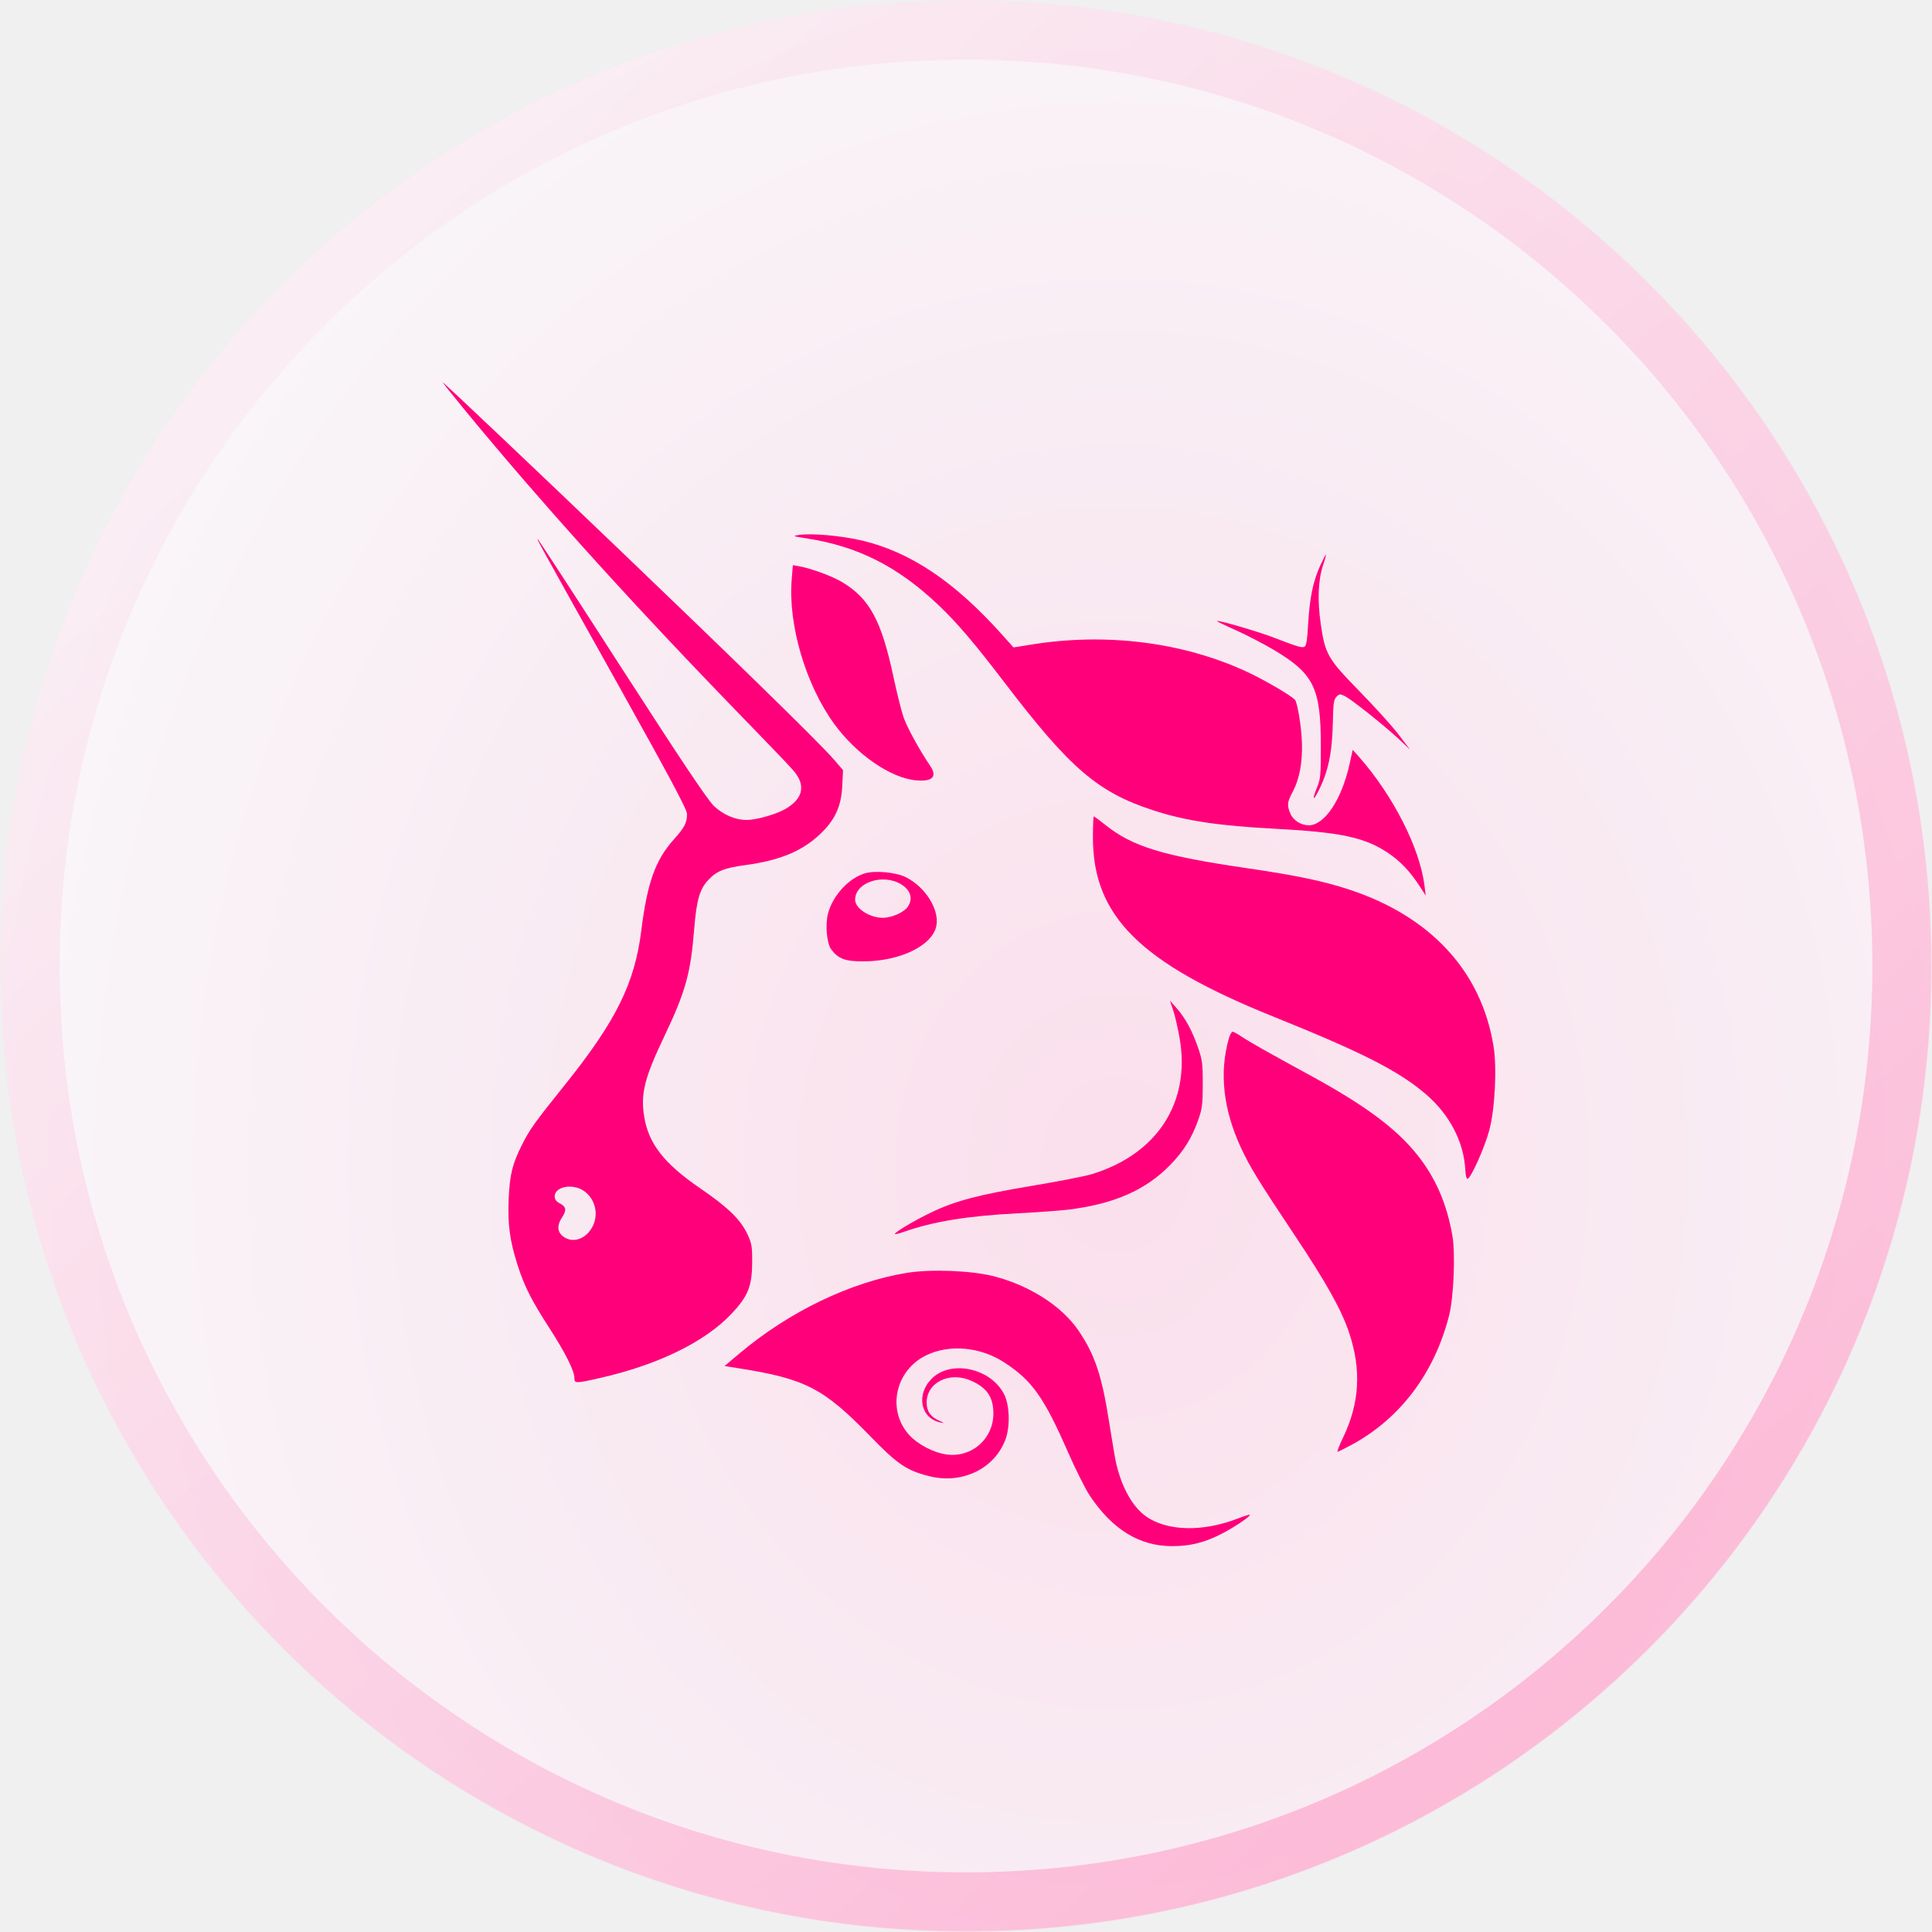
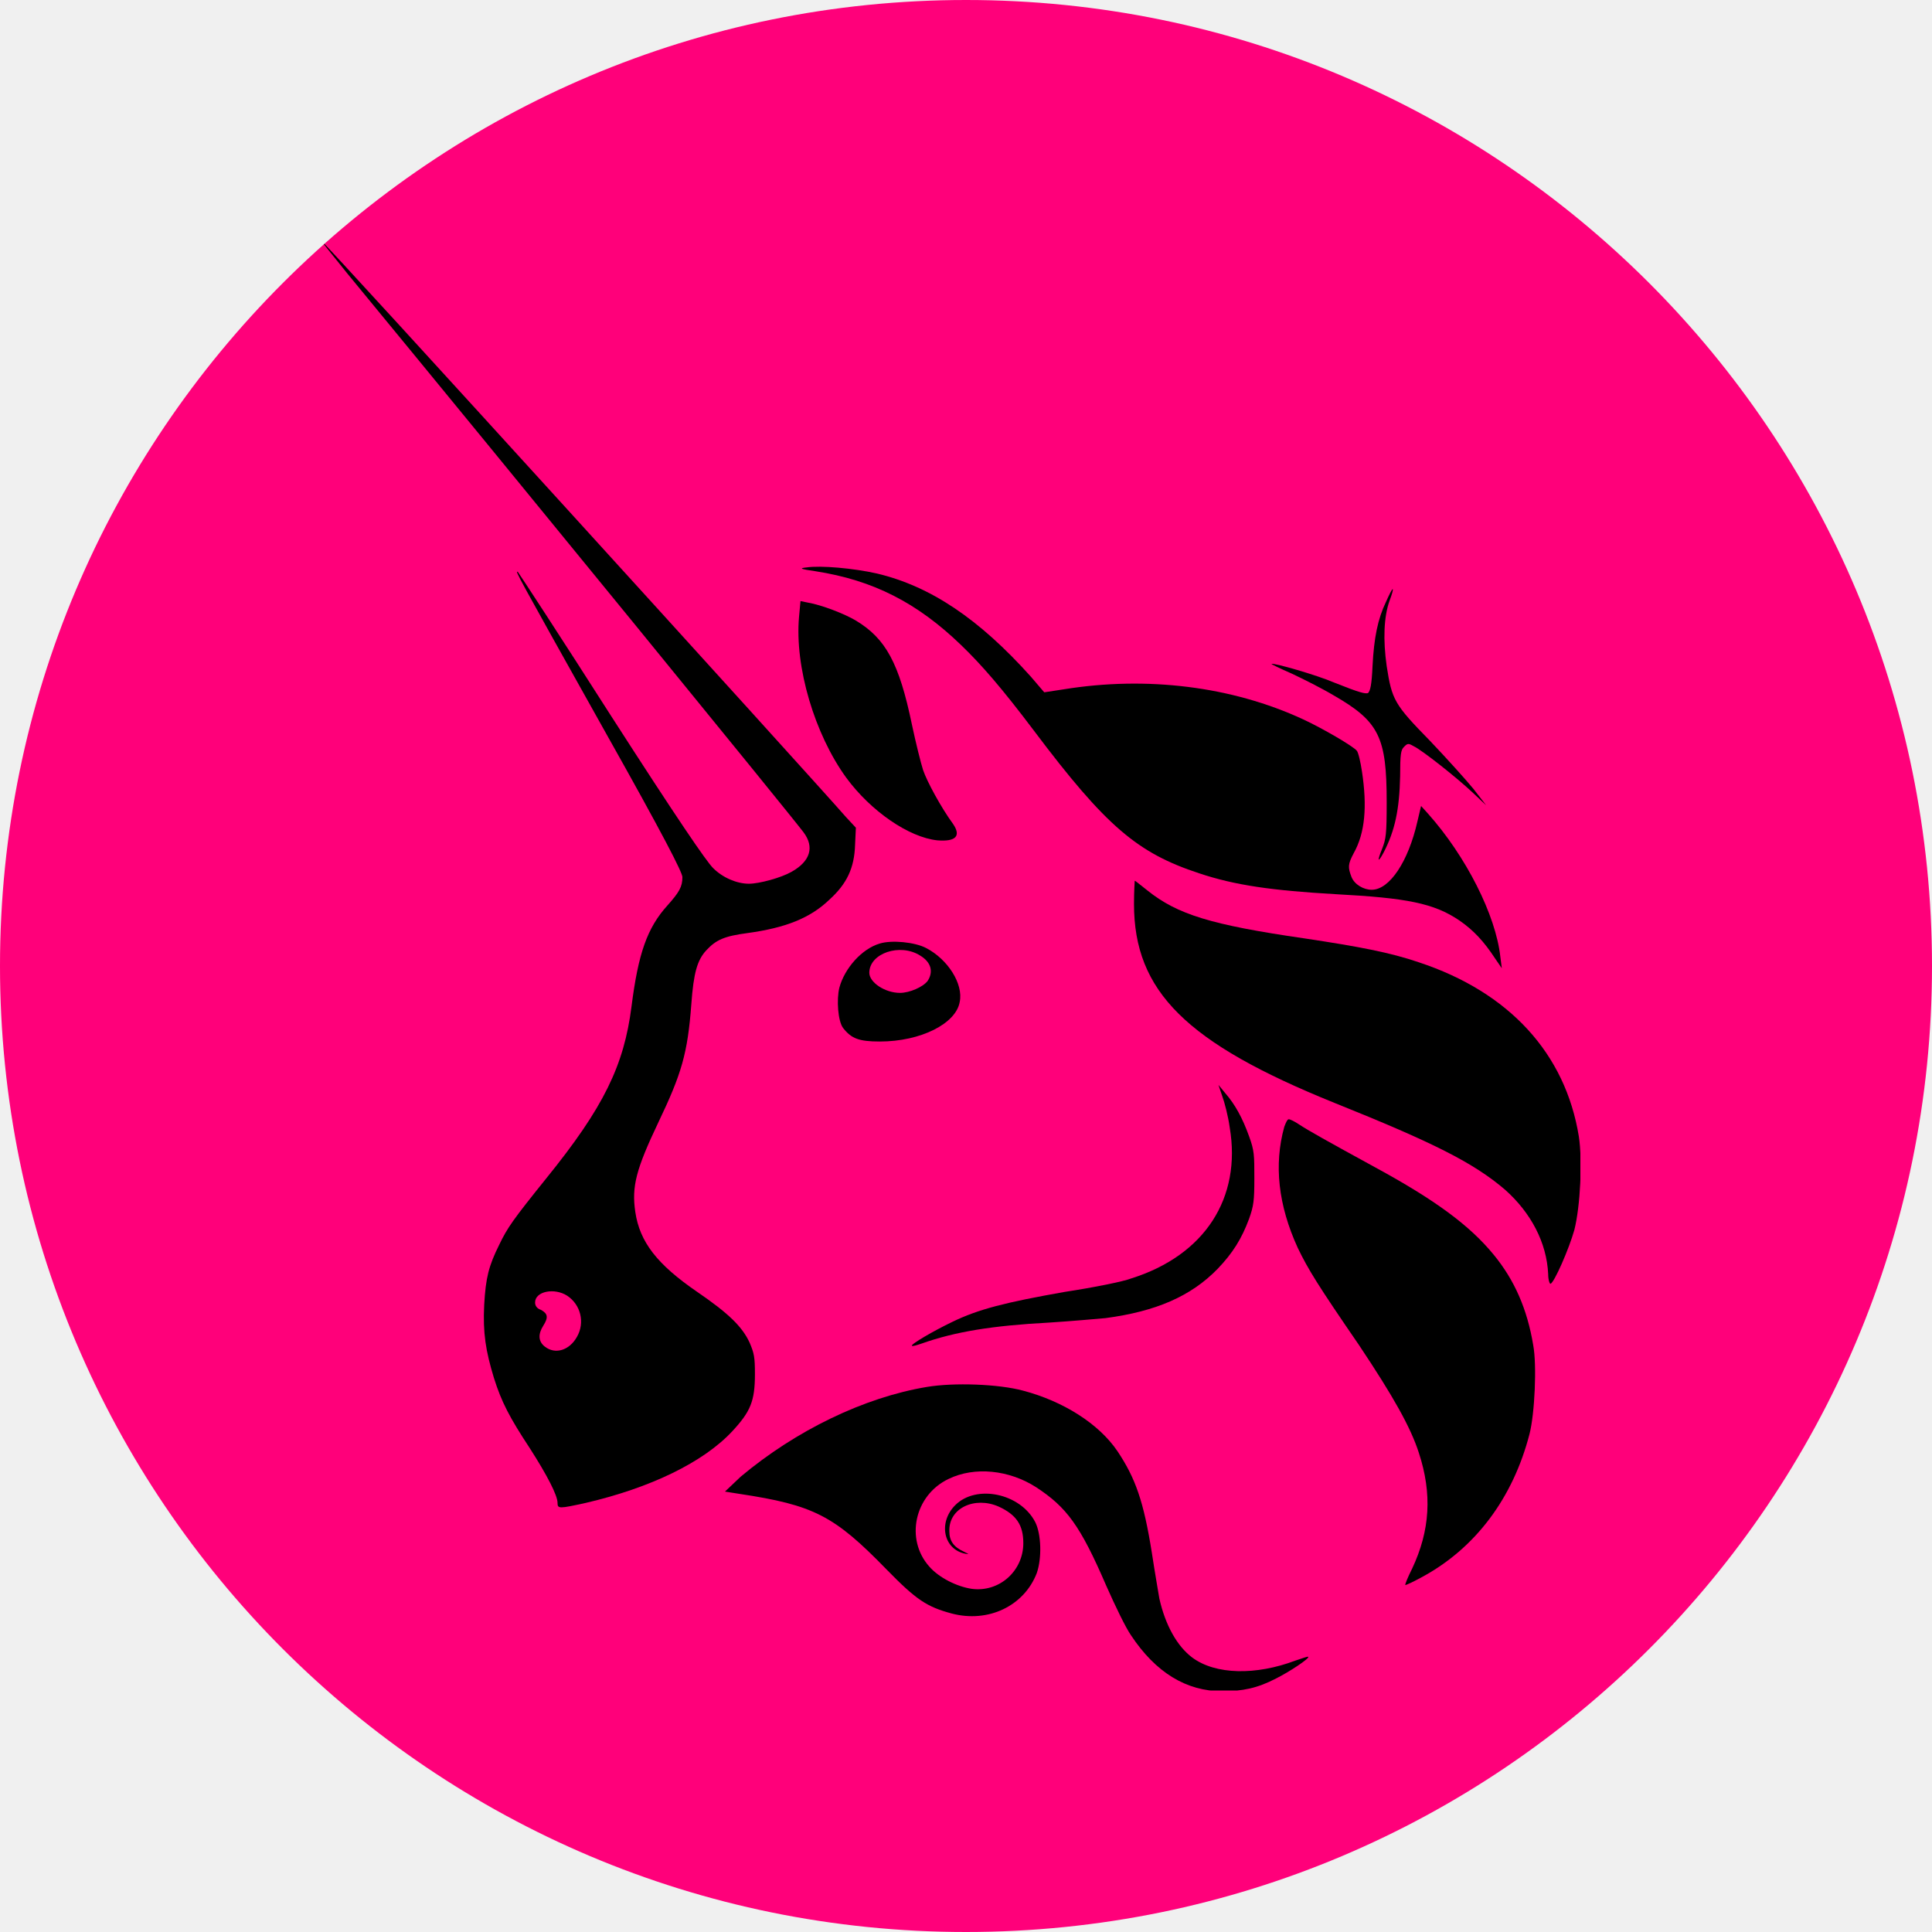
- <svg xmlns="http://www.w3.org/2000/svg" width="40" height="40" viewBox="0 0 40 40" fill="none">
-   <g clip-path="url(#clip0_414_28716)">
-     <path d="M20 39.375C30.701 39.375 39.375 30.701 39.375 20C39.375 9.299 30.701 0.625 20 0.625C9.299 0.625 0.625 9.299 0.625 20C0.625 30.701 9.299 39.375 20 39.375Z" fill="#F9FAFB" stroke="url(#paint0_linear_414_28716)" stroke-width="1.219" />
-     <mask id="mask0_414_28716" style="mask-type:alpha" maskUnits="userSpaceOnUse" x="0" y="0" width="40" height="40">
-       <path d="M20 40C31.046 40 40 31.046 40 20C40 8.954 31.046 0 20 0C8.954 0 0 8.954 0 20C0 31.046 8.954 40 20 40Z" fill="#F9FAFB" />
-     </mask>
-     <g mask="url(#mask0_414_28716)">
-       <path opacity="0.18" d="M50.834 -7.917H-4.583V56.25H50.834V-7.917Z" fill="url(#paint1_radial_414_28716)" />
+ <svg xmlns="http://www.w3.org/2000/svg" width="24" height="24" viewBox="0 0 24 24" fill="none">
+   <g clip-path="url(#clip0_14_5350)">
+     <rect width="24" height="24" fill="#FF007A" />
+     <g clip-path="url(#clip1_14_5350)">
+       <path d="M10.13 7.096C9.935 7.068 9.926 7.059 10.018 7.049C10.195 7.022 10.604 7.059 10.892 7.124C11.56 7.282 12.164 7.69 12.805 8.405L12.972 8.6L13.214 8.563C14.245 8.396 15.303 8.526 16.186 8.935C16.427 9.046 16.808 9.269 16.854 9.325C16.873 9.344 16.901 9.464 16.919 9.585C16.985 10.021 16.957 10.347 16.817 10.597C16.743 10.737 16.743 10.774 16.789 10.895C16.827 10.988 16.938 11.053 17.04 11.053C17.263 11.053 17.495 10.7 17.607 10.207L17.653 10.012L17.737 10.105C18.21 10.634 18.582 11.368 18.638 11.888L18.656 12.028L18.573 11.907C18.433 11.693 18.303 11.554 18.127 11.433C17.811 11.22 17.477 11.155 16.594 11.108C15.796 11.062 15.341 10.997 14.895 10.848C14.133 10.597 13.743 10.272 12.842 9.074C12.443 8.545 12.192 8.257 11.941 8.015C11.393 7.486 10.845 7.207 10.13 7.096Z" fill="black" />
+       <path d="M17.05 8.275C17.068 7.923 17.115 7.69 17.217 7.477C17.254 7.393 17.291 7.319 17.3 7.319C17.31 7.319 17.291 7.384 17.263 7.458C17.189 7.662 17.18 7.95 17.226 8.275C17.291 8.693 17.319 8.749 17.765 9.204C17.969 9.418 18.211 9.687 18.303 9.799L18.461 10.003L18.303 9.854C18.108 9.669 17.663 9.316 17.56 9.269C17.495 9.232 17.486 9.232 17.44 9.279C17.402 9.316 17.393 9.371 17.393 9.641C17.384 10.059 17.328 10.319 17.189 10.588C17.115 10.727 17.105 10.7 17.17 10.542C17.217 10.421 17.226 10.365 17.226 9.966C17.226 9.158 17.133 8.963 16.567 8.638C16.427 8.554 16.186 8.433 16.047 8.368C15.898 8.303 15.786 8.248 15.796 8.248C15.814 8.229 16.362 8.387 16.576 8.48C16.901 8.61 16.957 8.619 16.994 8.61C17.022 8.582 17.04 8.508 17.05 8.275Z" fill="black" />
+       <path d="M10.511 9.659C10.121 9.121 9.87 8.285 9.926 7.662L9.944 7.467L10.037 7.486C10.204 7.514 10.492 7.625 10.632 7.709C11.003 7.932 11.17 8.238 11.328 9C11.375 9.223 11.44 9.483 11.467 9.566C11.514 9.706 11.69 10.031 11.839 10.235C11.941 10.384 11.876 10.458 11.644 10.439C11.291 10.402 10.817 10.077 10.511 9.659Z" fill="black" />
+       <path d="M16.576 13.7C14.737 12.957 14.087 12.316 14.087 11.229C14.087 11.071 14.096 10.941 14.096 10.941C14.105 10.941 14.17 10.997 14.254 11.062C14.625 11.359 15.043 11.489 16.204 11.657C16.882 11.759 17.272 11.833 17.625 11.954C18.749 12.325 19.446 13.087 19.613 14.118C19.659 14.415 19.632 14.982 19.557 15.279C19.492 15.511 19.306 15.938 19.26 15.948C19.251 15.948 19.232 15.901 19.232 15.827C19.214 15.437 19.019 15.065 18.694 14.777C18.303 14.443 17.802 14.192 16.576 13.7Z" fill="black" />
+       <path d="M15.276 14.006C15.257 13.867 15.211 13.69 15.183 13.616L15.136 13.477L15.22 13.579C15.341 13.718 15.434 13.885 15.517 14.117C15.582 14.294 15.582 14.35 15.582 14.638C15.582 14.916 15.573 14.981 15.517 15.139C15.424 15.39 15.313 15.566 15.127 15.761C14.793 16.105 14.356 16.291 13.734 16.374C13.622 16.384 13.307 16.412 13.028 16.43C12.331 16.467 11.867 16.542 11.449 16.69C11.393 16.709 11.338 16.727 11.328 16.718C11.31 16.7 11.598 16.532 11.83 16.421C12.155 16.263 12.489 16.179 13.223 16.049C13.585 15.994 13.957 15.919 14.05 15.882C14.969 15.594 15.424 14.879 15.276 14.006Z" fill="black" />
+       <path d="M16.121 15.501C15.879 14.972 15.823 14.47 15.954 13.997C15.972 13.95 15.991 13.904 16.009 13.904C16.028 13.904 16.084 13.932 16.139 13.969C16.251 14.043 16.483 14.173 17.077 14.498C17.83 14.907 18.257 15.223 18.554 15.585C18.814 15.901 18.972 16.263 19.046 16.709C19.093 16.959 19.065 17.563 19 17.814C18.796 18.604 18.331 19.235 17.653 19.597C17.551 19.653 17.468 19.69 17.458 19.69C17.449 19.69 17.486 19.597 17.542 19.486C17.765 19.012 17.793 18.557 17.625 18.046C17.523 17.73 17.31 17.35 16.882 16.709C16.372 15.966 16.251 15.771 16.121 15.501Z" fill="black" />
+       <path d="M9.201 18.344C9.888 17.768 10.734 17.359 11.514 17.229C11.848 17.173 12.405 17.192 12.712 17.276C13.204 17.406 13.65 17.684 13.882 18.028C14.105 18.362 14.207 18.65 14.309 19.291C14.347 19.542 14.393 19.802 14.402 19.858C14.477 20.192 14.625 20.452 14.811 20.591C15.099 20.805 15.601 20.814 16.093 20.628C16.176 20.601 16.251 20.573 16.251 20.582C16.269 20.601 16.018 20.768 15.851 20.851C15.619 20.972 15.433 21.009 15.183 21.009C14.737 21.009 14.356 20.777 14.049 20.313C13.984 20.22 13.854 19.951 13.743 19.7C13.418 18.947 13.251 18.724 12.87 18.474C12.536 18.26 12.108 18.214 11.783 18.372C11.356 18.576 11.245 19.124 11.542 19.458C11.662 19.598 11.885 19.709 12.071 19.737C12.415 19.783 12.712 19.514 12.712 19.17C12.712 18.947 12.628 18.817 12.405 18.715C12.108 18.585 11.783 18.734 11.793 19.022C11.793 19.142 11.848 19.217 11.969 19.273C12.043 19.31 12.043 19.31 11.988 19.3C11.718 19.245 11.653 18.91 11.867 18.697C12.127 18.437 12.675 18.548 12.861 18.91C12.935 19.059 12.944 19.356 12.879 19.542C12.721 19.951 12.275 20.164 11.82 20.043C11.514 19.96 11.384 19.876 11.012 19.495C10.362 18.827 10.111 18.697 9.183 18.557L9.006 18.529L9.201 18.344Z" fill="black" />
+       <path fill-rule="evenodd" clip-rule="evenodd" d="M4.316 3.399C6.48 6.028 9.814 10.115 9.981 10.338C10.121 10.523 10.065 10.7 9.833 10.83C9.703 10.904 9.433 10.978 9.303 10.978C9.155 10.978 8.978 10.904 8.858 10.783C8.774 10.7 8.412 10.17 7.594 8.898C6.972 7.923 6.443 7.115 6.433 7.105C6.396 7.087 6.396 7.087 7.529 9.111C8.245 10.384 8.477 10.839 8.477 10.895C8.477 11.015 8.44 11.081 8.291 11.248C8.04 11.526 7.929 11.842 7.845 12.502C7.752 13.235 7.501 13.755 6.786 14.638C6.368 15.158 6.303 15.251 6.201 15.464C6.071 15.725 6.034 15.873 6.015 16.207C5.997 16.56 6.034 16.783 6.136 17.118C6.229 17.415 6.331 17.61 6.582 17.991C6.796 18.325 6.926 18.576 6.926 18.669C6.926 18.743 6.944 18.743 7.279 18.669C8.077 18.483 8.737 18.167 9.099 17.777C9.322 17.536 9.378 17.406 9.378 17.071C9.378 16.858 9.368 16.811 9.313 16.681C9.22 16.477 9.043 16.31 8.662 16.049C8.161 15.706 7.947 15.427 7.892 15.056C7.845 14.74 7.901 14.526 8.179 13.941C8.467 13.338 8.542 13.087 8.588 12.474C8.616 12.084 8.662 11.926 8.774 11.805C8.895 11.675 8.997 11.629 9.285 11.591C9.758 11.526 10.065 11.406 10.306 11.173C10.52 10.978 10.613 10.783 10.622 10.495L10.632 10.282L10.511 10.152C10.074 9.65 4.028 3 4 3C3.991 3 4.139 3.176 4.316 3.399ZM7.167 16.607C7.269 16.43 7.214 16.207 7.046 16.096C6.888 15.994 6.647 16.04 6.647 16.18C6.647 16.217 6.666 16.254 6.721 16.272C6.805 16.319 6.814 16.365 6.749 16.468C6.684 16.57 6.684 16.663 6.768 16.728C6.898 16.83 7.074 16.774 7.167 16.607Z" fill="black" />
+       <path fill-rule="evenodd" clip-rule="evenodd" d="M10.929 11.721C10.706 11.786 10.492 12.028 10.427 12.269C10.39 12.418 10.409 12.687 10.474 12.771C10.576 12.901 10.669 12.938 10.929 12.938C11.44 12.938 11.876 12.715 11.922 12.446C11.969 12.223 11.774 11.916 11.505 11.777C11.365 11.703 11.077 11.675 10.929 11.721ZM11.523 12.186C11.597 12.074 11.57 11.954 11.43 11.87C11.18 11.712 10.799 11.842 10.799 12.084C10.799 12.204 10.994 12.334 11.18 12.334C11.3 12.334 11.467 12.26 11.523 12.186Z" fill="black" />
    </g>
-     <path d="M16.704 11.147C16.413 11.102 16.401 11.097 16.538 11.076C16.801 11.035 17.421 11.091 17.849 11.192C18.848 11.43 19.756 12.038 20.726 13.117L20.984 13.404L21.352 13.345C22.905 13.095 24.485 13.294 25.806 13.904C26.17 14.072 26.743 14.406 26.814 14.492C26.837 14.52 26.879 14.696 26.907 14.884C27.006 15.534 26.956 16.033 26.758 16.406C26.649 16.608 26.643 16.673 26.716 16.846C26.774 16.984 26.936 17.087 27.096 17.087C27.425 17.086 27.778 16.555 27.942 15.817L28.007 15.524L28.136 15.669C28.843 16.47 29.398 17.562 29.493 18.34L29.518 18.542L29.399 18.358C29.195 18.041 28.989 17.825 28.726 17.651C28.252 17.337 27.751 17.23 26.423 17.16C25.223 17.097 24.545 16.995 23.871 16.775C22.726 16.402 22.149 15.905 20.789 14.12C20.184 13.327 19.811 12.889 19.439 12.536C18.596 11.733 17.766 11.312 16.704 11.147Z" fill="#FF007A" />
-     <path d="M27.084 12.917C27.114 12.386 27.186 12.036 27.331 11.716C27.389 11.589 27.442 11.485 27.451 11.485C27.459 11.485 27.434 11.579 27.395 11.693C27.29 12.004 27.273 12.428 27.345 12.922C27.437 13.55 27.49 13.64 28.152 14.317C28.463 14.635 28.825 15.036 28.956 15.208L29.194 15.52L28.956 15.297C28.664 15.024 27.994 14.49 27.846 14.414C27.747 14.363 27.732 14.364 27.671 14.425C27.614 14.481 27.602 14.566 27.595 14.964C27.582 15.586 27.498 15.985 27.293 16.384C27.183 16.6 27.165 16.554 27.265 16.311C27.34 16.129 27.348 16.049 27.347 15.447C27.346 14.237 27.202 13.947 26.36 13.448C26.147 13.322 25.795 13.14 25.579 13.044C25.363 12.948 25.191 12.864 25.197 12.858C25.221 12.834 26.042 13.074 26.373 13.201C26.864 13.39 26.946 13.415 27.005 13.392C27.045 13.376 27.065 13.26 27.084 12.917Z" fill="#FF007A" />
-     <path d="M17.27 14.986C16.678 14.172 16.312 12.923 16.392 11.989L16.416 11.7L16.551 11.725C16.804 11.771 17.24 11.933 17.444 12.057C18.005 12.398 18.247 12.846 18.494 13.996C18.566 14.333 18.661 14.715 18.705 14.844C18.775 15.052 19.041 15.537 19.256 15.852C19.412 16.08 19.309 16.187 18.965 16.156C18.44 16.109 17.729 15.618 17.27 14.986Z" fill="#FF007A" />
-     <path d="M26.367 21.049C23.602 19.936 22.628 18.969 22.628 17.339C22.628 17.099 22.636 16.902 22.646 16.902C22.656 16.902 22.763 16.982 22.884 17.078C23.445 17.528 24.073 17.72 25.811 17.974C26.834 18.123 27.41 18.244 27.941 18.42C29.628 18.979 30.673 20.115 30.922 21.663C30.994 22.112 30.952 22.955 30.834 23.4C30.742 23.75 30.459 24.383 30.384 24.407C30.363 24.414 30.343 24.334 30.338 24.226C30.309 23.645 30.015 23.079 29.523 22.656C28.962 22.174 28.209 21.791 26.367 21.049Z" fill="#FF007A" />
-     <path d="M24.426 21.512C24.391 21.306 24.331 21.043 24.293 20.927L24.222 20.717L24.353 20.864C24.534 21.067 24.678 21.328 24.799 21.675C24.892 21.94 24.902 22.018 24.902 22.449C24.901 22.871 24.889 22.96 24.804 23.198C24.669 23.574 24.501 23.84 24.22 24.127C23.715 24.641 23.066 24.925 22.128 25.043C21.965 25.064 21.491 25.098 21.073 25.12C20.021 25.175 19.329 25.288 18.707 25.506C18.617 25.538 18.538 25.557 18.529 25.549C18.504 25.524 18.928 25.271 19.278 25.103C19.771 24.865 20.262 24.735 21.362 24.552C21.906 24.462 22.467 24.352 22.61 24.308C23.956 23.895 24.648 22.83 24.426 21.512Z" fill="#FF007A" />
-     <path d="M25.693 23.763C25.326 22.973 25.241 22.211 25.442 21.5C25.464 21.424 25.499 21.361 25.519 21.361C25.54 21.361 25.627 21.408 25.712 21.466C25.881 21.579 26.221 21.771 27.126 22.265C28.254 22.88 28.898 23.357 29.336 23.901C29.719 24.378 29.956 24.921 30.07 25.584C30.135 25.959 30.097 26.861 30.001 27.239C29.697 28.43 28.992 29.366 27.986 29.912C27.838 29.991 27.706 30.057 27.692 30.058C27.677 30.058 27.731 29.921 27.811 29.754C28.15 29.046 28.188 28.358 27.932 27.592C27.776 27.123 27.456 26.551 26.811 25.584C26.061 24.459 25.877 24.16 25.693 23.763Z" fill="#FF007A" />
-     <path d="M15.306 28.025C16.333 27.158 17.61 26.543 18.773 26.354C19.274 26.272 20.109 26.305 20.573 26.423C21.317 26.614 21.983 27.04 22.329 27.548C22.667 28.045 22.812 28.478 22.963 29.44C23.023 29.82 23.087 30.202 23.107 30.288C23.221 30.787 23.441 31.186 23.715 31.386C24.15 31.704 24.898 31.724 25.634 31.437C25.759 31.388 25.868 31.354 25.875 31.362C25.902 31.389 25.531 31.637 25.27 31.767C24.918 31.943 24.638 32.011 24.266 32.011C23.592 32.011 23.032 31.668 22.565 30.969C22.473 30.831 22.267 30.419 22.106 30.053C21.613 28.928 21.369 28.585 20.797 28.21C20.298 27.884 19.656 27.825 19.172 28.062C18.537 28.374 18.36 29.185 18.815 29.7C18.996 29.904 19.333 30.08 19.608 30.115C20.124 30.179 20.567 29.787 20.567 29.266C20.567 28.928 20.437 28.735 20.11 28.587C19.663 28.386 19.183 28.621 19.185 29.041C19.186 29.22 19.264 29.332 19.444 29.413C19.559 29.465 19.562 29.47 19.468 29.45C19.058 29.365 18.962 28.871 19.291 28.543C19.687 28.149 20.505 28.323 20.786 28.86C20.904 29.086 20.918 29.536 20.815 29.808C20.585 30.415 19.913 30.735 19.232 30.561C18.768 30.443 18.579 30.314 18.02 29.738C17.048 28.737 16.671 28.543 15.27 28.325L15.001 28.282L15.306 28.025Z" fill="#FF007A" />
-     <path fill-rule="evenodd" clip-rule="evenodd" d="M9.645 8.516C12.891 12.455 16.228 15.671 16.476 16.015C16.681 16.298 16.604 16.553 16.253 16.753C16.057 16.864 15.655 16.977 15.454 16.977C15.227 16.977 14.971 16.867 14.784 16.69C14.652 16.565 14.12 15.77 12.89 13.863C11.95 12.403 11.163 11.193 11.142 11.173C11.092 11.126 11.093 11.127 12.795 14.172C13.863 16.084 14.224 16.761 14.224 16.851C14.224 17.035 14.174 17.131 13.947 17.384C13.569 17.806 13.4 18.28 13.278 19.261C13.141 20.361 12.756 21.138 11.69 22.467C11.066 23.245 10.964 23.388 10.807 23.702C10.608 24.097 10.554 24.318 10.532 24.817C10.508 25.344 10.554 25.685 10.715 26.189C10.856 26.631 11.003 26.922 11.38 27.505C11.704 28.008 11.892 28.382 11.892 28.528C11.892 28.645 11.914 28.645 12.417 28.531C13.622 28.259 14.6 27.781 15.15 27.195C15.49 26.831 15.57 26.631 15.573 26.134C15.575 25.809 15.563 25.741 15.475 25.553C15.332 25.249 15.072 24.996 14.497 24.603C13.745 24.088 13.423 23.674 13.335 23.105C13.262 22.638 13.346 22.308 13.763 21.436C14.193 20.532 14.3 20.148 14.372 19.237C14.419 18.649 14.484 18.417 14.653 18.231C14.829 18.037 14.988 17.971 15.424 17.912C16.135 17.815 16.587 17.631 16.96 17.288C17.282 16.99 17.418 16.703 17.438 16.272L17.454 15.945L17.274 15.735C16.62 14.973 9.207 7.917 9.167 7.917C9.159 7.917 9.374 8.186 9.645 8.516ZM12.258 25.413C12.406 25.152 12.328 24.816 12.08 24.651C11.847 24.496 11.484 24.569 11.484 24.772C11.484 24.833 11.518 24.878 11.595 24.918C11.725 24.984 11.734 25.059 11.632 25.213C11.529 25.368 11.537 25.504 11.656 25.597C11.847 25.746 12.117 25.664 12.258 25.413Z" fill="#FF007A" />
-     <path fill-rule="evenodd" clip-rule="evenodd" d="M17.903 18.083C17.569 18.185 17.244 18.539 17.144 18.91C17.083 19.137 17.117 19.533 17.209 19.656C17.358 19.854 17.501 19.906 17.889 19.904C18.649 19.898 19.31 19.572 19.387 19.165C19.45 18.83 19.16 18.367 18.76 18.164C18.554 18.059 18.115 18.018 17.903 18.083ZM18.791 18.778C18.909 18.611 18.857 18.431 18.658 18.309C18.278 18.078 17.704 18.27 17.704 18.628C17.704 18.807 18.003 19.002 18.278 19.002C18.461 19.002 18.711 18.892 18.791 18.778Z" fill="#FF007A" />
  </g>
  <defs>
-     <linearGradient id="paint0_linear_414_28716" x1="33.75" y1="32.708" x2="8.958" y2="5" gradientUnits="userSpaceOnUse">
-       <stop stop-color="#FCC0DB" />
-       <stop offset="1" stop-color="#FAF0F5" />
-     </linearGradient>
-     <radialGradient id="paint1_radial_414_28716" cx="0" cy="0" r="1" gradientUnits="userSpaceOnUse" gradientTransform="translate(23.1252 24.1664) rotate(90) scale(32.0834 27.7083)">
-       <stop stop-color="#FF64A5" />
-       <stop offset="1" stop-color="#F7F8FA" />
-     </radialGradient>
-     <clipPath id="clip0_414_28716">
-       <rect width="40" height="40" fill="white" />
+     <clipPath id="clip0_14_5350">
+       <rect width="24" height="24" rx="12" fill="white" />
+     </clipPath>
+     <clipPath id="clip1_14_5350">
+       <rect width="15.632" height="18" fill="white" transform="translate(4 3)" />
    </clipPath>
  </defs>
</svg>
